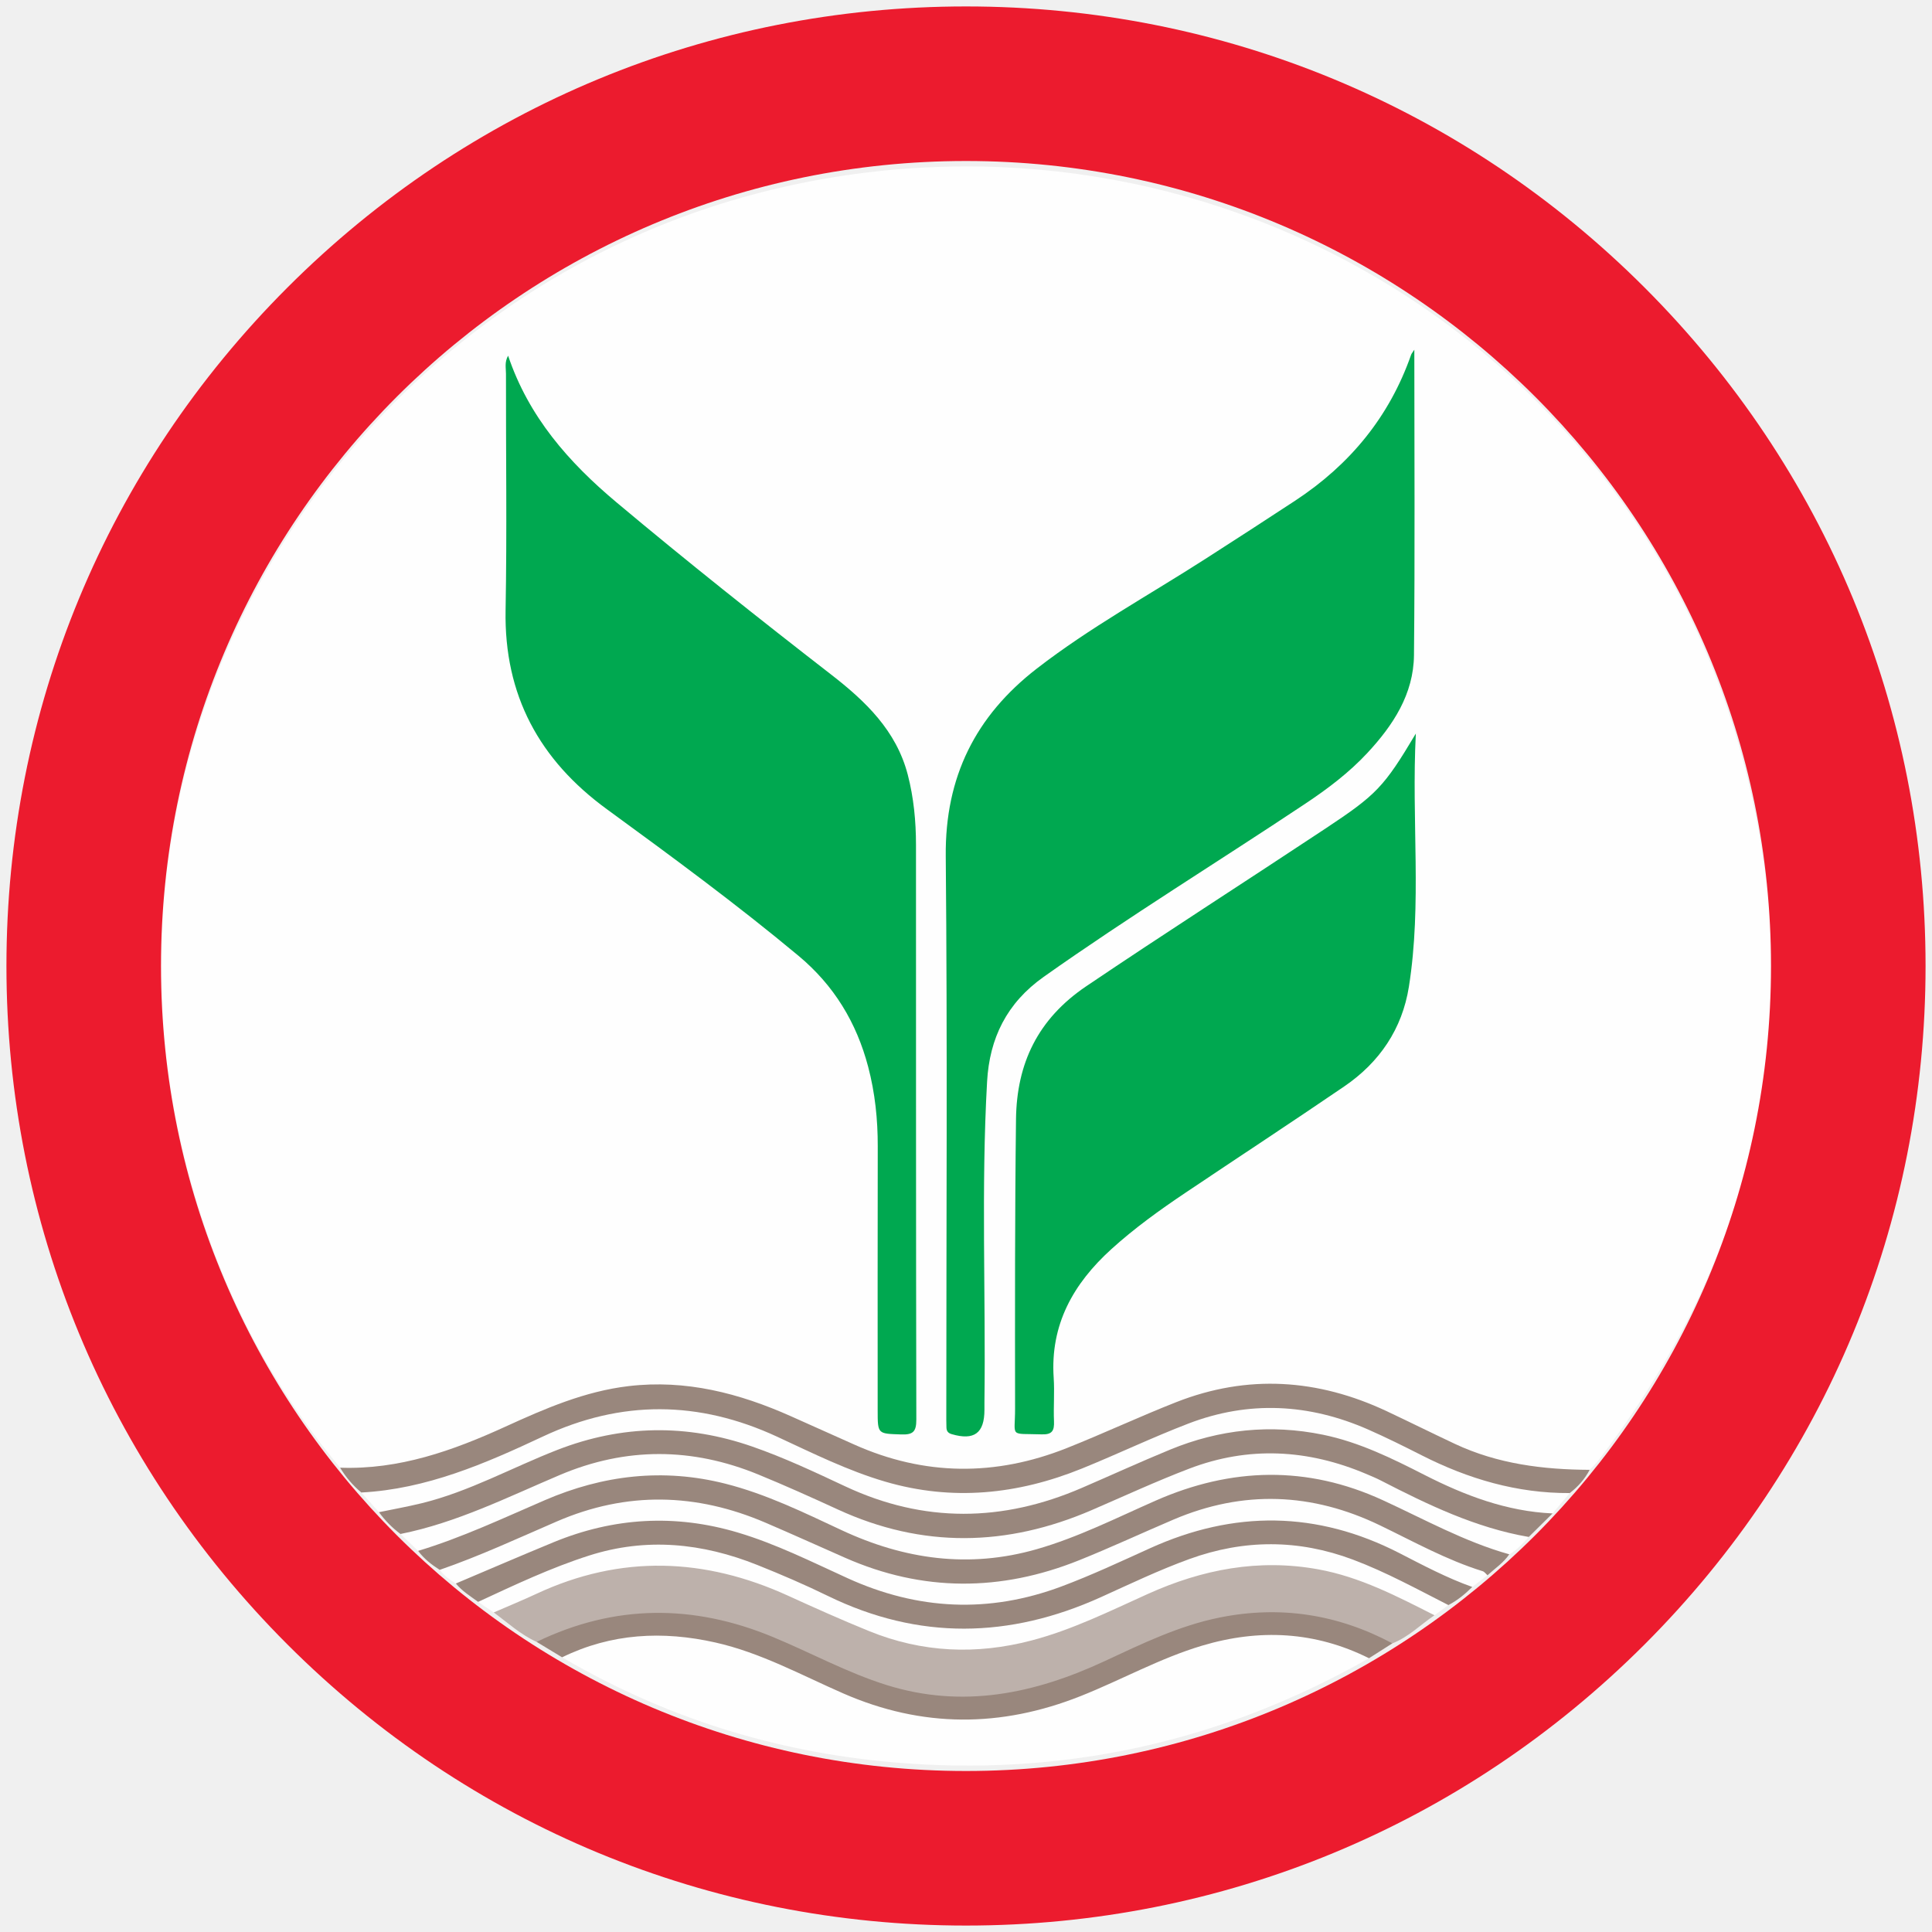
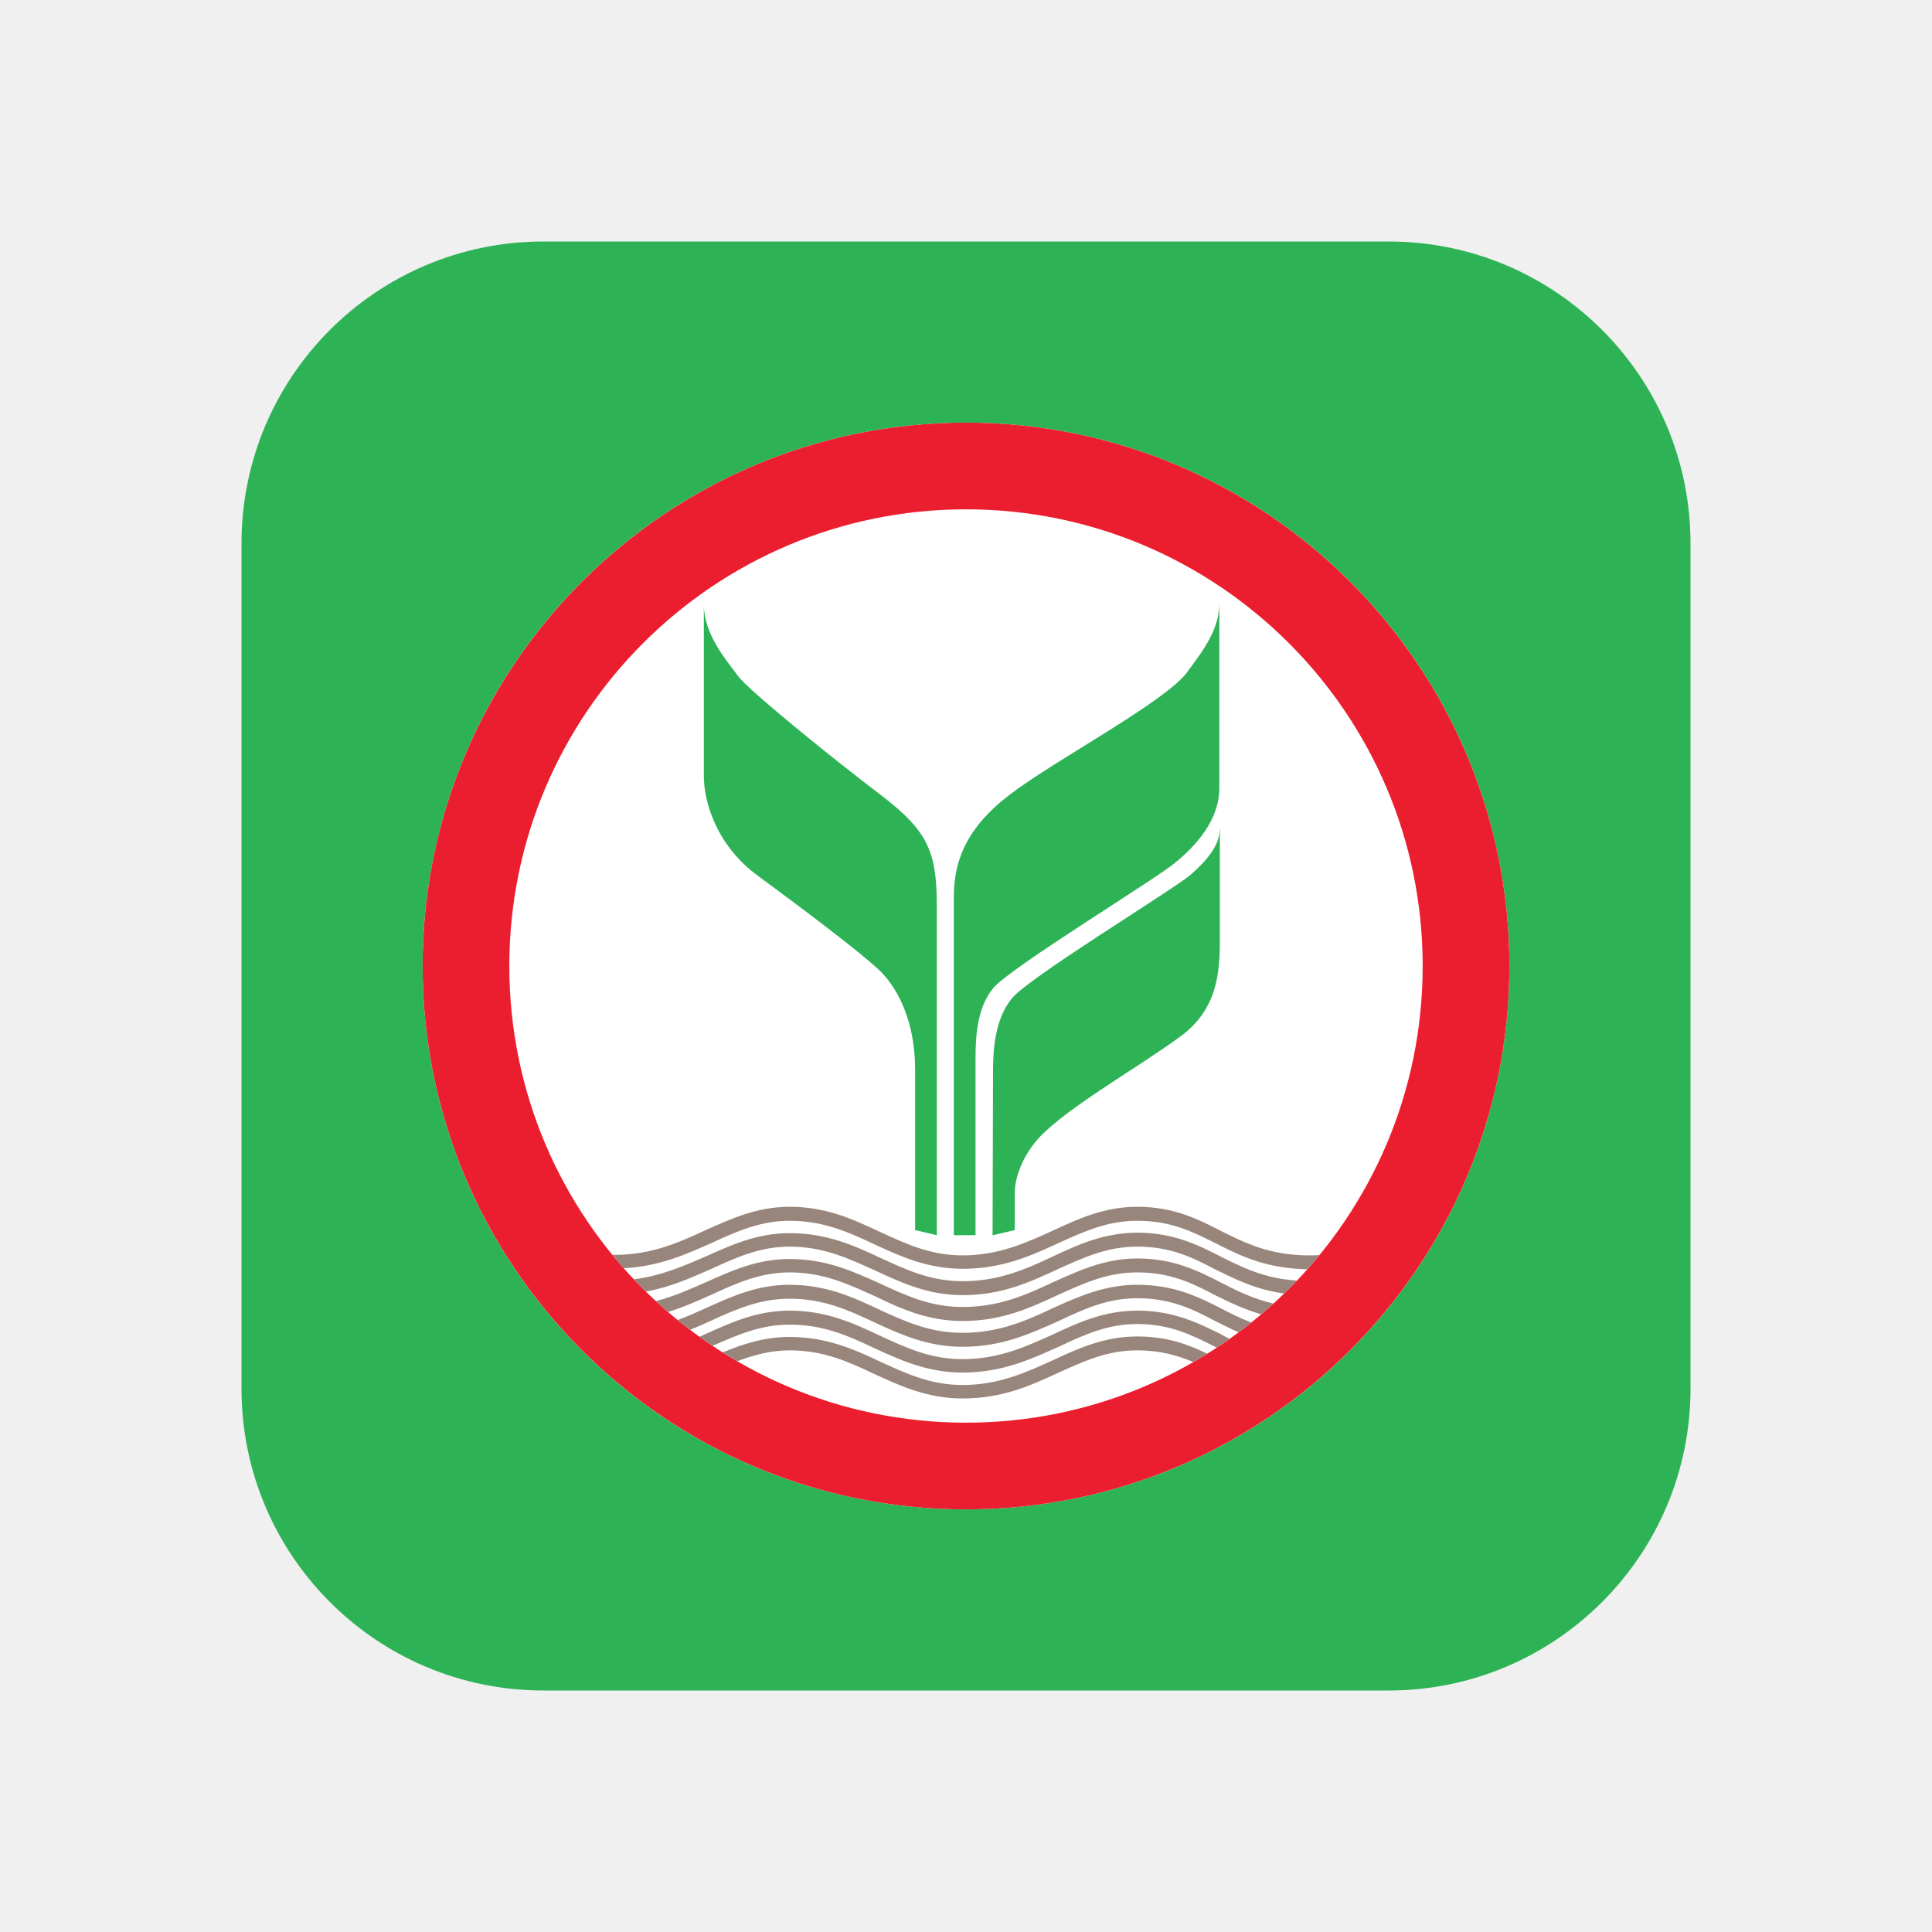
- <svg xmlns="http://www.w3.org/2000/svg" version="1.1" x="0px" y="0px" viewBox="0 0 600 600" enable-background="new 0 0 600 600" xml:space="preserve" Googl="true">
-   <g id="Layer_1">
-     <path fill-rule="evenodd" clip-rule="evenodd" fill="#FEFEFE" d="M105.618,455.805c-22.281-26.751-37.742-57.1-46.866-90.59   C21.038,226.796,109.068,84.764,249.827,56.679c130.896-26.117,258.696,52.443,291.906,181.159   c20.316,78.743,4.118,151.033-45.34,215.72c-0.802,1.048-1.804,1.944-2.712,2.911c-2.82,2.246-6.102,2.372-9.489,2.111   c-14.106-1.084-27.502-4.685-40.097-11.196c-10.659-5.511-21.413-10.802-33.197-13.57c-17.974-4.224-34.979-0.652-51.568,6.358   c-9.808,4.146-19.382,8.804-29.387,12.525c-23.646,8.798-46.565,6.943-69.272-3.446c-11.479-5.254-22.804-10.914-35.148-14.17   c-17.891-4.718-35.193-3.302-52.257,3.573c-10.501,4.231-20.658,9.279-31.31,13.127c-8.622,3.115-17.402,5.621-26.676,5.931   C111.877,457.826,108.649,457.404,105.618,455.805z" />
-     <path fill-rule="evenodd" clip-rule="evenodd" fill="#FEFEFE" d="M425.157,514.972c-45.925,26.112-95.27,36.917-147.834,32.324   c-36.607-3.198-70.971-13.957-102.753-32.605c-0.865-2.54,1.184-3.335,2.745-3.917c9.899-3.69,20.085-5.232,30.727-4.897   c17.536,0.552,32.845,7.859,48.22,14.998c13.111,6.087,26.667,10.735,41.139,11.095c12.014,0.299,23.785-2.183,35.094-6.546   c10.099-3.896,19.821-8.646,29.783-12.846c18.768-7.912,37.843-9.782,57.314-2.618   C422.117,510.889,424.722,511.726,425.157,514.972z" />
-     <path fill-rule="evenodd" clip-rule="evenodd" fill="#BDB1AB" d="M166.658,509.9c-4.987-2.247-8.975-5.952-13.315-9.141   c0.357-2.55,2.443-3.429,4.358-4.396c29.593-14.959,59.436-16.646,89.764-2.035c10.031,4.832,20.168,9.506,30.88,12.772   c20.066,6.117,39.131,2.311,57.848-5.545c9.05-3.799,17.826-8.224,27.053-11.622c23.116-8.516,45.888-8.267,68.275,2.512   c3.3,1.589,6.809,2.701,10.006,4.521c1.907,1.086,3.881,2.06,3.964,4.669c-4.348,2.924-8.064,6.793-13.077,8.721   c-3.08,0.408-5.875-0.503-8.697-1.642c-19.618-7.914-39.196-7.739-58.849,0.104c-10.21,4.075-20.104,8.854-30.29,12.981   c-26.287,10.654-51.938,9.145-77.269-3.256c-12.267-6.005-24.815-11.265-38.325-14.111c-14.882-3.136-29.114-1.024-43.101,4.068   C172.828,509.612,169.88,510.384,166.658,509.9z" />
-     <path fill-rule="evenodd" clip-rule="evenodd" fill="#99877D" d="M105.618,455.805c18.342,0.667,35.021-5.287,51.358-12.752   c12.271-5.607,24.634-10.975,38.245-12.582c17.792-2.102,34.368,2.203,50.426,9.362c6.535,2.913,13.065,5.839,19.596,8.765   c21.839,9.781,43.896,9.92,66.004,1.14c11.438-4.542,22.596-9.789,34.048-14.29c22.153-8.705,43.999-7.239,65.396,2.828   c7.079,3.332,14.084,6.82,21.167,10.145c13.251,6.22,27.379,7.979,41.823,8.05c-1.517,2.867-3.613,5.239-6.174,7.214   c-6.251,3.712-12.712,1.485-18.979,0.346c-11.394-2.071-21.881-6.801-32.159-11.997c-7.126-3.603-14.249-7.141-21.968-9.463   c-17.998-5.415-35.158-2.835-52.011,4.542c-12.489,5.467-24.706,11.637-37.923,15.294c-23.152,6.406-45.433,3.651-67.057-6.352   c-7.697-3.561-15.394-7.134-23.242-10.365c-23.141-9.528-45.504-6.762-67.586,3.776c-13.216,6.307-26.701,12.1-41.26,14.654   c-4.331,0.76-8.851,2.043-13.095-0.611C109.57,461.33,107.403,458.731,105.618,455.805z" />
-     <path fill-rule="evenodd" clip-rule="evenodd" fill="#99877D" d="M482.161,470.011c-2.462,2.435-4.925,4.868-7.388,7.303   c-6.906,2.46-13.035-0.834-19.253-2.811c-11.47-3.645-21.644-10.228-32.712-14.832c-18.796-7.82-37.46-7.852-56.301-0.15   c-10.015,4.094-19.74,8.831-29.782,12.853c-26.606,10.656-52.808,9.928-78.887-2.052c-11.313-5.196-22.483-10.775-34.641-14.046   c-15.923-4.283-31.267-2.729-46.424,3.187c-10.697,4.176-21.013,9.248-31.743,13.344c-4.681,1.785-9.503,3.006-14.332,4.276   c-2.327,0.612-4.241-0.28-6.323-0.692c-2.574-1.912-4.795-4.174-6.681-6.766c0.519-1.843,1.959-2.771,3.642-3.013   c15.244-2.182,28.975-8.776,42.683-15.119c26.922-12.458,53.626-12.363,80.625-0.506c10.801,4.744,21.343,10.061,32.677,13.638   c18.566,5.86,36.479,3.346,54.175-3.25c12.316-4.59,23.835-11.093,36.342-15.266c20.834-6.951,41.133-5.535,61.266,3.007   c10.269,4.357,19.701,10.507,30.439,13.816c6.206,1.912,12.354,3.988,18.893,4.505   C480.113,467.569,481.812,467.865,482.161,470.011z" />
-     <path fill-rule="evenodd" clip-rule="evenodd" fill="#99877D" d="M468.718,482.705c-1.798,2.643-4.45,4.396-6.764,6.502   c-5.79,0.73-10.652-2.024-15.613-4.264c-6.973-3.146-13.753-6.697-20.676-9.96c-21.915-10.325-43.425-8.849-65.022,0.963   c-12.095,5.493-23.982,11.561-36.976,14.863c-21.914,5.571-43.119,3.622-63.799-5.504c-9.576-4.226-19.001-8.771-28.837-12.458   c-20.729-7.768-40.711-5.803-60.519,3.158c-8.476,3.835-16.96,7.686-25.709,10.905c-2.746,1.011-5.408,1.588-8.248,0.626   c-2.539-1.618-4.893-3.445-6.698-5.896c0.295-2.154,1.925-3.104,3.684-3.65c13.388-4.152,25.775-10.751,38.809-15.781   c23.082-8.909,45.82-7.847,68.52,1.329c9.412,3.806,18.557,8.201,27.892,12.178c20.967,8.932,41.733,7.963,62.606-0.22   c9.61-3.768,18.87-8.314,28.398-12.263c23.655-9.803,47.097-9.896,70.635,0.544c11.547,5.121,22.447,11.708,34.645,15.365   C466.842,479.682,468.5,480.481,468.718,482.705z" />
-     <path fill-rule="evenodd" clip-rule="evenodd" fill="#99877D" d="M457.225,492.847c-2.223,2.2-4.614,4.179-7.411,5.623   c-2.789,0.719-5.216-0.281-7.617-1.543c-7.219-3.794-14.576-7.339-22.188-10.23c-18.625-7.075-37.023-6.201-55.312,1.718   c-8.998,3.896-17.908,7.991-26.988,11.716c-28.362,11.636-56.1,10.058-83.474-3.188c-7.332-3.548-14.812-6.762-22.404-9.742   c-20.967-8.229-41.342-5.985-61.476,2.914c-4.712,2.082-9.409,4.205-14.146,6.235c-2.552,1.095-5.011,1.636-7.713,1.126   c-2.419-1.766-4.99-3.348-6.926-5.7c0.401-2.04,1.889-2.979,3.638-3.759c9.111-4.059,18.166-8.242,27.48-11.836   c23.244-8.969,46.166-7.767,68.933,1.821c9.807,4.131,19.404,8.729,29.29,12.686c22.116,8.852,43.618,6.154,64.921-2.906   c11.009-4.682,21.676-10.174,33.158-13.74c20.556-6.386,40.684-5.244,60.327,3.392c7.76,3.411,15.159,7.61,22.969,10.947   C454.369,489.27,456.746,490.074,457.225,492.847z" />
-     <path fill-rule="evenodd" clip-rule="evenodd" fill="#FEFEFE" d="M482.161,470.011c-14.284-0.643-27.272-5.586-39.825-11.987   c-10.09-5.146-20.246-10.153-31.452-12.454c-16.29-3.345-32.15-1.691-47.482,4.619c-9.227,3.798-18.307,7.952-27.469,11.908   c-24.552,10.602-48.988,10.967-73.447-0.501c-9.478-4.444-18.959-8.911-28.887-12.361c-20.33-7.065-40.428-6.765-60.513,1.047   c-14.091,5.48-27.398,12.97-42.215,16.579c-4.358,1.063-8.784,1.85-13.178,2.764c-1.82-2.038-3.643-4.077-5.465-6.116   c20.244-1.072,38.431-8.968,56.371-17.385c24.347-11.423,48.439-11.197,72.741,0.055c11.005,5.095,21.898,10.541,33.603,13.968   c20.832,6.099,41.173,3.976,61.038-4.073c11.092-4.494,21.909-9.682,33.076-13.968c18.782-7.209,37.503-6.216,55.847,1.851   c5.631,2.477,11.146,5.228,16.635,8.01c14.459,7.332,29.625,11.813,45.968,11.718C485.725,465.793,483.943,467.901,482.161,470.011   z" />
-     <path fill-rule="evenodd" clip-rule="evenodd" fill="#FEFEFE" d="M468.718,482.705c-13.851-3.884-26.362-10.875-39.329-16.832   c-23.483-10.789-46.998-10.181-70.519,0.173c-12.16,5.353-24.049,11.381-36.903,15.069c-21.021,6.033-41.117,3.199-60.656-5.936   c-11.743-5.49-23.421-11.209-36.069-14.411c-19.275-4.88-37.953-2.684-56.08,5.142c-12.963,5.597-25.749,11.626-39.307,15.729   c-1.823-1.749-3.65-3.498-5.478-5.249c17.458-3.493,33.276-11.445,49.479-18.316c20.579-8.728,41.12-8.573,61.657-0.147   c8.31,3.408,16.51,7.098,24.671,10.851c26.263,12.08,52.517,11.569,78.829,0.211c10.078-4.351,20.058-8.967,30.304-12.883   c18.463-7.055,36.856-6.04,54.966,1.635c1.531,0.649,3.075,1.285,4.552,2.046c14.663,7.55,29.479,14.689,45.938,17.529   C472.916,479.291,471.161,481.385,468.718,482.705z" />
-     <path fill-rule="evenodd" clip-rule="evenodd" fill="#FEFEFE" d="M457.225,492.847c-7.865-2.798-15.224-6.709-22.616-10.506   c-25.6-13.146-51.365-13.345-77.456-1.521c-9.088,4.119-18.121,8.359-27.491,11.864c-22.567,8.442-44.647,7.368-66.485-2.584   c-11.197-5.104-22.227-10.646-34.079-14.172c-19.411-5.776-38.49-4.673-57.179,3.026c-10.153,4.184-20.235,8.54-30.349,12.818   c-1.898-1.142-3.649-2.461-5.014-4.236c12.423-4.293,24.334-9.83,36.376-15.039c21.715-9.394,43.315-8.847,64.866,0.413   c8.245,3.542,16.424,7.239,24.635,10.86c24.125,10.639,48.409,10.541,72.71,0.775c9.865-3.965,19.517-8.46,29.302-12.631   c21.657-9.229,43.04-8.385,64.168,1.821c10.467,5.057,20.655,10.743,31.835,14.214c0.575,0.179,1.005,0.828,1.505,1.258   C460.377,490.42,458.801,491.633,457.225,492.847z" />
-     <path fill-rule="evenodd" clip-rule="evenodd" fill="#99877D" d="M166.658,509.9c24.206-11.713,48.626-11.763,73.322-1.535   c11.824,4.896,23.108,11.099,35.362,14.935c23.62,7.394,45.937,2.715,67.707-7.417c11.591-5.395,23.127-11.024,35.817-13.564   c18.819-3.768,36.648-0.969,53.547,8.037c-2.421,1.543-4.842,3.086-7.26,4.622c-16.748-8.35-34.078-9.204-51.84-3.903   c-13.111,3.912-25.065,10.641-37.728,15.666c-24.723,9.813-49.176,9.885-73.669-0.82c-13.072-5.713-25.676-12.669-39.762-15.832   c-16.352-3.672-32.299-2.874-47.586,4.602C171.934,513.094,169.296,511.497,166.658,509.9z" />
-     <path fill-rule="evenodd" clip-rule="evenodd" fill="#FEFEFE" d="M148.496,497.475c11.302-5.241,22.558-10.583,34.463-14.387   c17.787-5.683,35.176-3.887,52.22,2.922c7.409,2.96,14.759,6.124,21.928,9.62c28.239,13.773,56.441,13.206,84.789,0.38   c9.086-4.111,18.085-8.428,27.484-11.838c16.967-6.156,33.872-6.165,50.764,0.175c10.289,3.862,19.903,9.157,29.67,14.124   c-1.44,1.054-2.881,2.108-4.322,3.163c-11.58-5.867-23.096-11.894-36.063-14.255c-18.52-3.372-36.017-0.01-52.985,7.649   c-11.813,5.332-23.455,11.119-36.1,14.438c-17.146,4.501-33.974,3.775-50.411-2.904c-8.473-3.443-16.831-7.184-25.153-10.983   c-25.984-11.864-52.006-12.81-78.17-0.613c-4.372,2.039-8.842,3.868-13.267,5.794C151.728,499.665,150.111,498.569,148.496,497.475   z" />
-     <path fill-rule="evenodd" clip-rule="evenodd" fill="#00A850" d="M439.231,108.605c0,31.983,0.212,63.425-0.107,94.861   c-0.123,12.107-6.479,21.786-14.505,30.405c-5.714,6.136-12.342,11.124-19.299,15.759c-27.007,17.989-54.667,34.98-81.182,53.734   c-11.514,8.144-16.831,19.101-17.588,32.514c-1.872,33.127-0.391,66.297-0.821,99.445c-0.011,0.833-0.001,1.666-0.001,2.5   c-0.001,7.274-3.191,9.604-10.165,7.568c-1.234-0.36-1.602-1.037-1.638-2.098c-0.053-1.498-0.041-2.999-0.041-4.499   c-0.001-57.653,0.36-115.312-0.172-172.961c-0.226-24.517,9.236-43.445,28.242-58.171c16.49-12.775,34.784-22.783,52.277-34.021   c9.38-6.025,18.747-12.069,28.06-18.197c16.929-11.139,29.201-26.005,35.94-45.254   C438.375,109.784,438.699,109.438,439.231,108.605z" />
-     <path fill-rule="evenodd" clip-rule="evenodd" fill="#00A850" d="M157.799,110.459c6.383,18.992,18.812,33.105,33.678,45.568   c21.832,18.303,44.126,36.013,66.637,53.462c10.644,8.251,20.247,17.389,23.806,31.123c1.851,7.144,2.545,14.418,2.548,21.76   c0.022,59.485-0.025,118.97,0.105,178.454c0.008,3.787-0.989,4.785-4.704,4.653c-7.291-0.257-7.3-0.034-7.3-7.497   c0-27.326-0.038-54.652,0.023-81.978c0.019-8.373-0.84-16.593-2.975-24.705c-3.624-13.772-10.64-25.311-21.65-34.481   c-19.207-16-39.331-30.79-59.508-45.516c-20.933-15.278-31.925-35.402-31.445-61.758c0.446-24.485,0.083-48.985,0.122-73.479   C157.139,114.318,156.64,112.476,157.799,110.459z" />
-     <path fill-rule="evenodd" clip-rule="evenodd" fill="#00A850" d="M439.7,227.82c-1.39,26.925,1.931,52.869-2.156,78.617   c-2.083,13.128-9.133,23.494-20.068,30.955c-16.35,11.155-32.908,22.005-49.341,33.039c-8.019,5.384-15.857,11.023-23.022,17.527   c-11.775,10.689-18.988,23.409-17.882,39.926c0.3,4.477-0.094,8.996,0.095,13.484c0.12,2.876-0.503,4.199-3.799,4.088   c-10.258-0.349-8.275,1.145-8.285-7.974c-0.029-29.977-0.082-59.956,0.29-89.929c0.215-17.29,6.764-31.108,21.828-41.277   c24.547-16.57,49.484-32.529,74.163-48.887C427.506,246.796,429.76,244.485,439.7,227.82z" />
-   </g>
-   <g id="Layer_2">
-     <path fill-rule="evenodd" clip-rule="evenodd" fill="#EC1B2E" d="M300,598c-79.599,0-154.433-30.997-210.718-87.282   C32.998,454.433,2,379.599,2,300S32.998,145.567,89.282,89.282C145.567,32.998,220.401,2,300,2s154.433,30.998,210.718,87.282   C567.003,145.567,598,220.401,598,300s-30.997,154.433-87.282,210.718S379.599,598,300,598z M300,50C161.93,50,50,161.93,50,300   s111.93,250,250,250s250-111.93,250-250S438.07,50,300,50z" />
-   </g>
+ <svg xmlns="http://www.w3.org/2000/svg" width="32" height="32" viewBox="0 0 32 32" fill="none">
+   <path d="M23 4H9C6.239 4 4 6.239 4 9V23C4 25.761 6.239 28 9 28H23C25.761 28 28 25.761 28 23V9C28 6.239 25.761 4 23 4Z" fill="#2DB356" />
+   <path d="M25 16C25 20.971 20.971 25 16 25C11.029 25 7 20.971 7 16C7 11.03 11.029 7 16 7C20.971 7 25 11.03 25 16Z" fill="white" />
+   <path fill-rule="evenodd" clip-rule="evenodd" d="M16 23.564C11.83 23.564 8.436 20.181 8.436 16C8.436 11.819 11.83 8.436 16 8.436C20.17 8.436 23.564 11.819 23.564 16C23.564 20.181 20.17 23.564 16 23.564ZM16 7C11.032 7 7 11.032 7 16C7 20.968 11.032 25 16 25C20.969 25 25 20.968 25 16C25 11.032 20.969 7 16 7Z" fill="#EB1E2F" />
+   <path fill-rule="evenodd" clip-rule="evenodd" d="M20.195 13.804C20.169 14.086 19.853 14.377 19.698 14.506C19.348 14.788 17.013 16.208 16.756 16.541C16.491 16.867 16.448 17.346 16.448 17.722L16.44 20.46L16.808 20.374V19.75C16.808 19.502 16.944 19.125 17.227 18.826C17.714 18.321 18.826 17.697 19.553 17.166C20.161 16.721 20.204 16.114 20.204 15.584V13.71L20.195 13.804Z" fill="#2DB356" />
+   <path fill-rule="evenodd" clip-rule="evenodd" d="M16.448 16.37C16.705 16.044 19.109 14.582 19.451 14.3C19.801 14.018 20.196 13.589 20.196 13.051V9.98C20.196 10.416 19.956 10.741 19.648 11.152C19.288 11.613 17.672 12.486 16.876 13.051C16.08 13.607 15.798 14.171 15.798 14.855V20.459H16.158V17.534C16.158 17.165 16.183 16.695 16.448 16.37Z" fill="#2DB356" />
+   <path fill-rule="evenodd" clip-rule="evenodd" d="M14.626 13.196C13.89 12.64 12.393 11.434 12.222 11.194C12.051 10.955 11.658 10.527 11.658 10.005V12.854C11.658 13.265 11.854 14 12.564 14.514C13.274 15.036 14.275 15.789 14.583 16.088C14.883 16.387 15.157 16.935 15.157 17.713V20.374L15.516 20.459V14.985C15.516 14.095 15.353 13.761 14.626 13.196Z" fill="#2DB356" />
+   <path fill-rule="evenodd" clip-rule="evenodd" d="M17.441 22.529C17.005 22.726 16.551 22.94 15.944 22.94C15.413 22.94 15.011 22.751 14.583 22.555C14.147 22.35 13.694 22.144 13.078 22.144C12.66 22.144 12.305 22.262 11.968 22.4C12.048 22.449 12.128 22.498 12.21 22.546C12.486 22.444 12.762 22.366 13.078 22.366C13.643 22.366 14.053 22.555 14.489 22.761C14.917 22.957 15.362 23.163 15.944 23.163C16.602 23.163 17.073 22.949 17.535 22.734C17.954 22.547 18.339 22.366 18.835 22.366C19.207 22.366 19.499 22.447 19.766 22.56C19.843 22.515 19.92 22.47 19.996 22.422C19.678 22.265 19.325 22.136 18.835 22.136C18.296 22.136 17.86 22.333 17.441 22.529ZM18.835 21.708C18.296 21.708 17.86 21.905 17.441 22.102C17.005 22.298 16.551 22.512 15.944 22.512C15.413 22.512 15.011 22.324 14.583 22.127C14.147 21.922 13.694 21.708 13.078 21.708C12.538 21.708 12.111 21.905 11.692 22.093C11.655 22.111 11.619 22.125 11.585 22.141C11.657 22.192 11.729 22.243 11.802 22.291C12.207 22.114 12.596 21.94 13.078 21.94C13.643 21.94 14.053 22.127 14.489 22.333C14.917 22.529 15.362 22.734 15.944 22.734C16.602 22.734 17.073 22.512 17.535 22.307C17.954 22.11 18.339 21.93 18.835 21.93C19.391 21.93 19.75 22.119 20.126 22.307C20.136 22.311 20.145 22.316 20.153 22.32C20.225 22.273 20.296 22.224 20.367 22.175C20.322 22.153 20.273 22.131 20.229 22.102C19.845 21.914 19.442 21.708 18.835 21.708ZM18.835 21.28C18.296 21.28 17.86 21.477 17.441 21.666C17.005 21.871 16.551 22.076 15.944 22.076C15.413 22.076 15.011 21.896 14.583 21.7C14.147 21.494 13.694 21.28 13.078 21.28C12.538 21.28 12.111 21.477 11.692 21.666C11.535 21.736 11.386 21.806 11.224 21.863C11.292 21.919 11.36 21.973 11.431 22.026C11.548 21.978 11.67 21.925 11.786 21.871C12.196 21.682 12.59 21.511 13.078 21.511C13.643 21.511 14.053 21.7 14.489 21.905C14.917 22.102 15.362 22.307 15.944 22.307C16.602 22.307 17.073 22.085 17.535 21.88C17.954 21.682 18.339 21.503 18.835 21.503C19.391 21.503 19.75 21.682 20.126 21.88C20.257 21.944 20.379 22.009 20.515 22.067C20.586 22.014 20.657 21.96 20.726 21.904C20.548 21.837 20.384 21.756 20.229 21.674C19.845 21.477 19.442 21.28 18.835 21.28ZM18.835 20.844C18.296 20.844 17.86 21.05 17.441 21.238C17.005 21.443 16.551 21.648 15.944 21.648C15.413 21.648 15.011 21.46 14.583 21.263C14.147 21.066 13.694 20.853 13.078 20.853C12.538 20.853 12.111 21.05 11.692 21.238C11.431 21.352 11.163 21.473 10.864 21.551C10.93 21.612 10.997 21.672 11.065 21.73C11.315 21.654 11.55 21.549 11.786 21.443C12.196 21.255 12.59 21.075 13.078 21.075C13.643 21.075 14.053 21.272 14.489 21.468C14.917 21.674 15.362 21.88 15.944 21.88C16.602 21.88 17.073 21.657 17.535 21.443C17.954 21.255 18.339 21.075 18.835 21.075C19.391 21.075 19.75 21.255 20.126 21.452C20.36 21.568 20.6 21.684 20.889 21.769C20.958 21.711 21.026 21.651 21.092 21.591C20.754 21.513 20.488 21.38 20.229 21.246C19.845 21.05 19.442 20.844 18.835 20.844ZM18.835 20.417C18.296 20.417 17.86 20.613 17.441 20.81C17.005 21.015 16.551 21.221 15.944 21.221C15.413 21.221 15.011 21.032 14.583 20.835C14.147 20.63 13.694 20.425 13.078 20.425C12.538 20.425 12.111 20.622 11.692 20.81C11.328 20.967 10.956 21.132 10.499 21.189C10.564 21.258 10.63 21.326 10.697 21.392C11.111 21.319 11.448 21.163 11.786 21.015C12.196 20.827 12.59 20.648 13.078 20.648C13.643 20.648 14.053 20.844 14.489 21.041C14.917 21.238 15.362 21.452 15.944 21.452C16.602 21.452 17.073 21.229 17.535 21.015C17.954 20.827 18.339 20.648 18.835 20.648C19.391 20.648 19.75 20.827 20.126 21.024C20.456 21.184 20.793 21.361 21.27 21.424C21.341 21.354 21.412 21.283 21.48 21.211C20.941 21.174 20.586 20.996 20.229 20.818C19.845 20.622 19.442 20.417 18.835 20.417ZM20.229 20.391C19.845 20.194 19.442 19.988 18.835 19.988C18.296 19.988 17.86 20.186 17.441 20.382C17.005 20.579 16.551 20.793 15.944 20.793C15.413 20.793 15.011 20.604 14.583 20.408C14.147 20.203 13.694 19.988 13.078 19.988C12.538 19.988 12.111 20.186 11.692 20.373C11.247 20.579 10.793 20.784 10.186 20.784C10.17 20.784 10.156 20.784 10.142 20.783C10.203 20.858 10.266 20.932 10.331 21.005C10.913 20.978 11.353 20.779 11.786 20.588C12.196 20.399 12.59 20.22 13.078 20.22C13.643 20.22 14.053 20.408 14.489 20.613C14.917 20.81 15.362 21.015 15.944 21.015C16.602 21.015 17.073 20.801 17.535 20.588C17.954 20.399 18.339 20.22 18.835 20.22C19.391 20.22 19.75 20.399 20.126 20.588C20.541 20.799 20.965 21.01 21.652 21.023C21.722 20.946 21.79 20.867 21.855 20.786C21.801 20.793 21.746 20.793 21.683 20.793C21.034 20.793 20.623 20.588 20.229 20.391Z" fill="#98867C" />
</svg>
